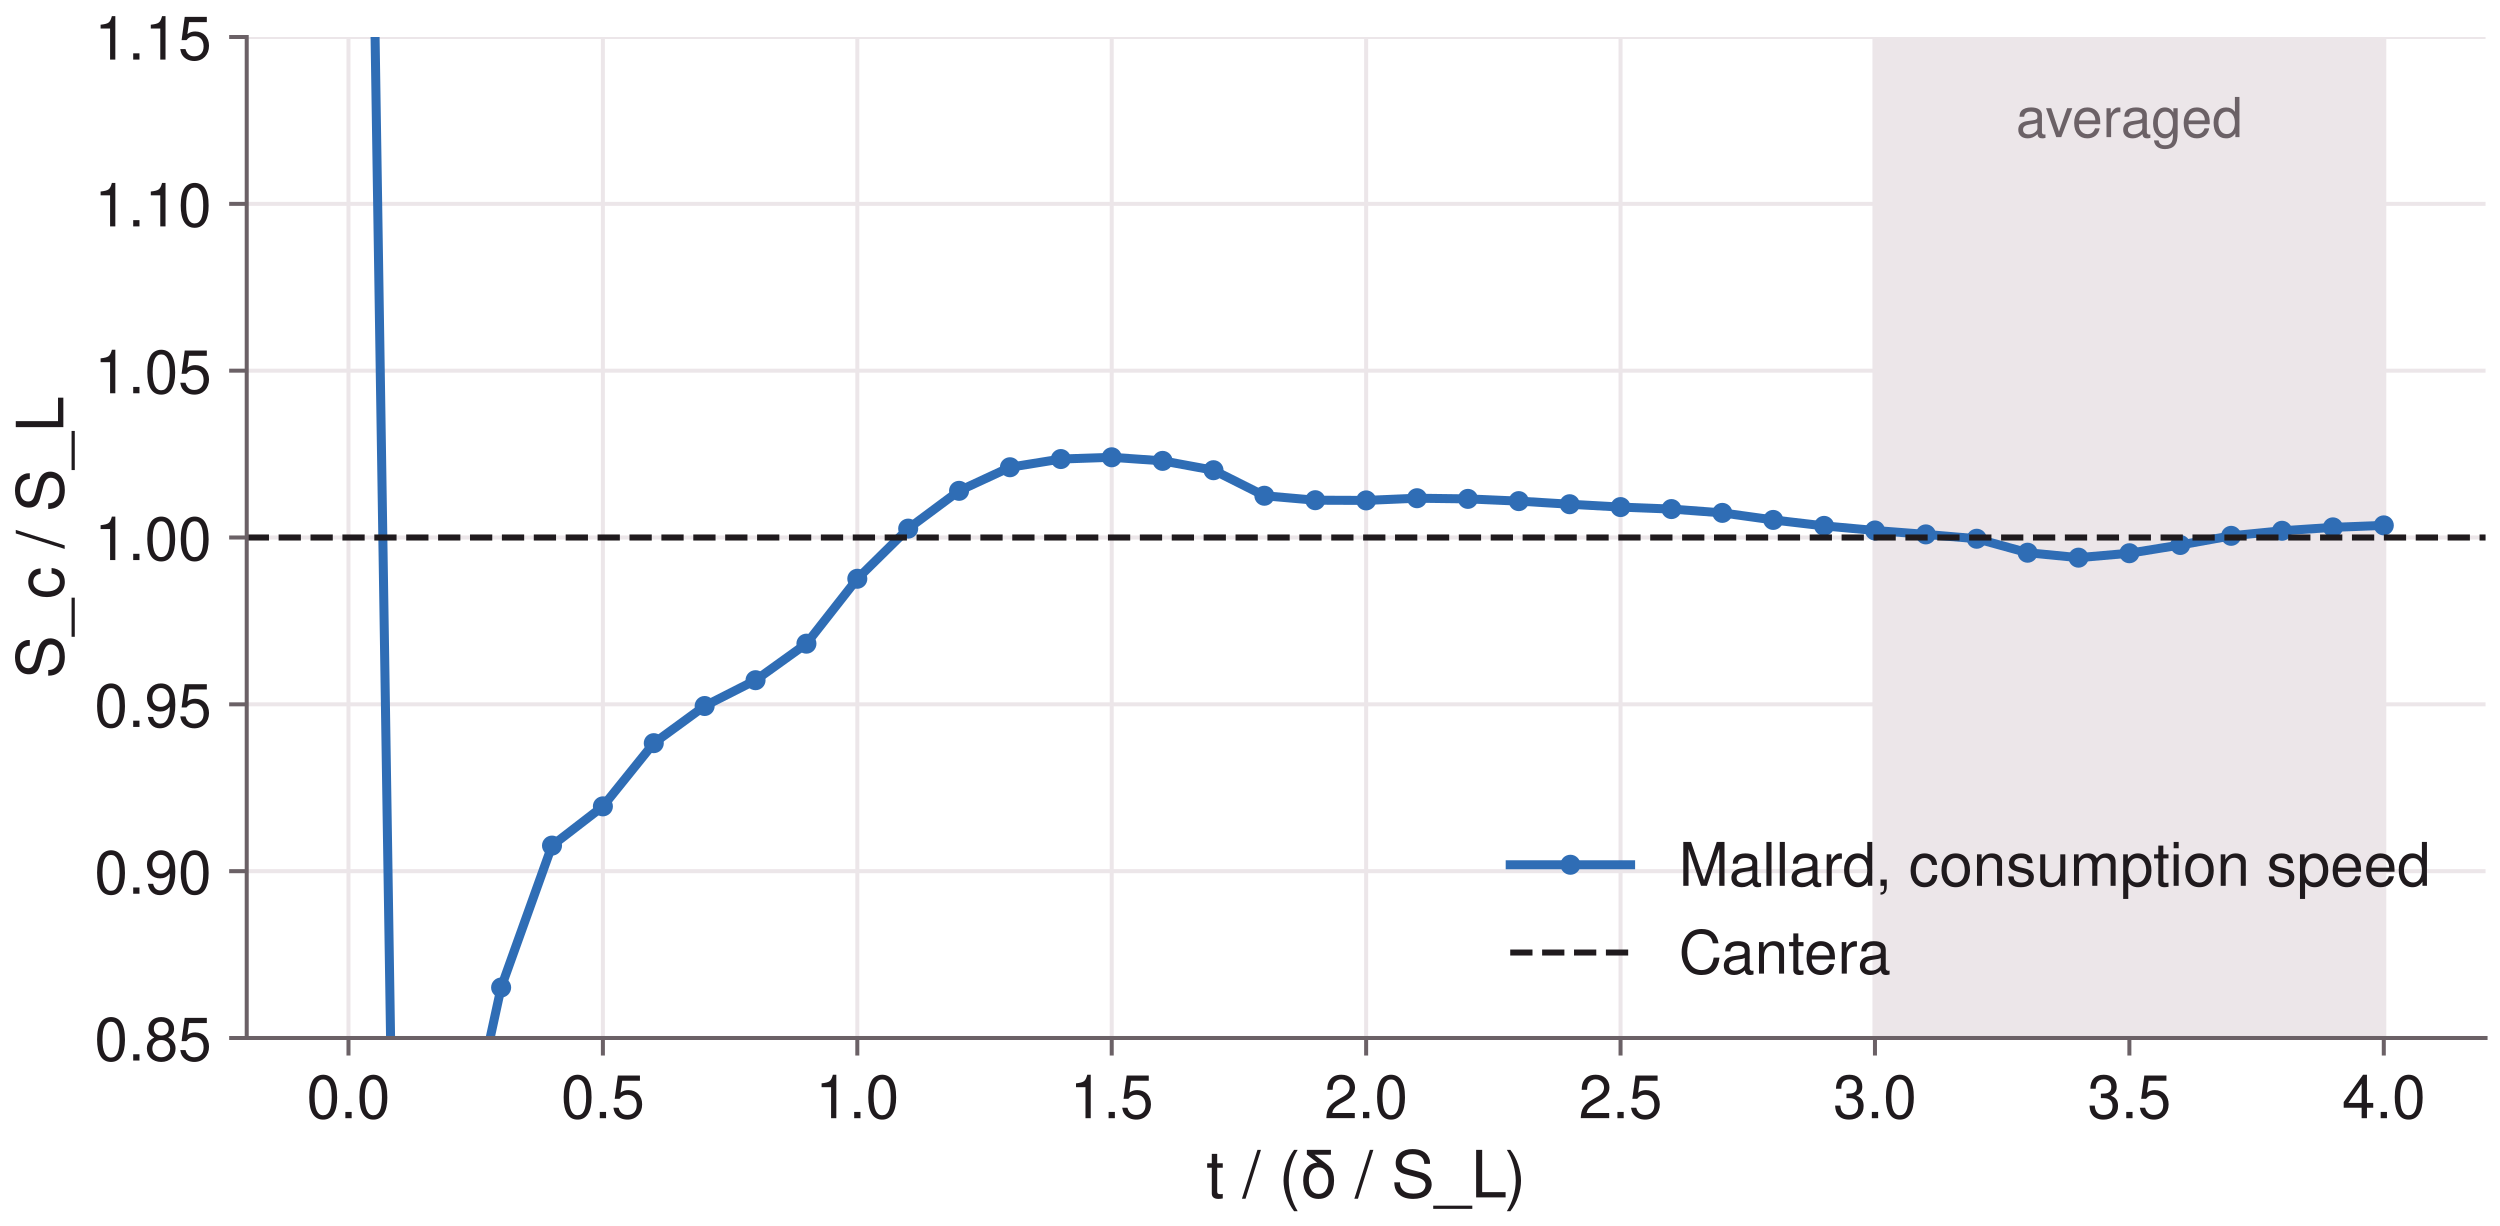
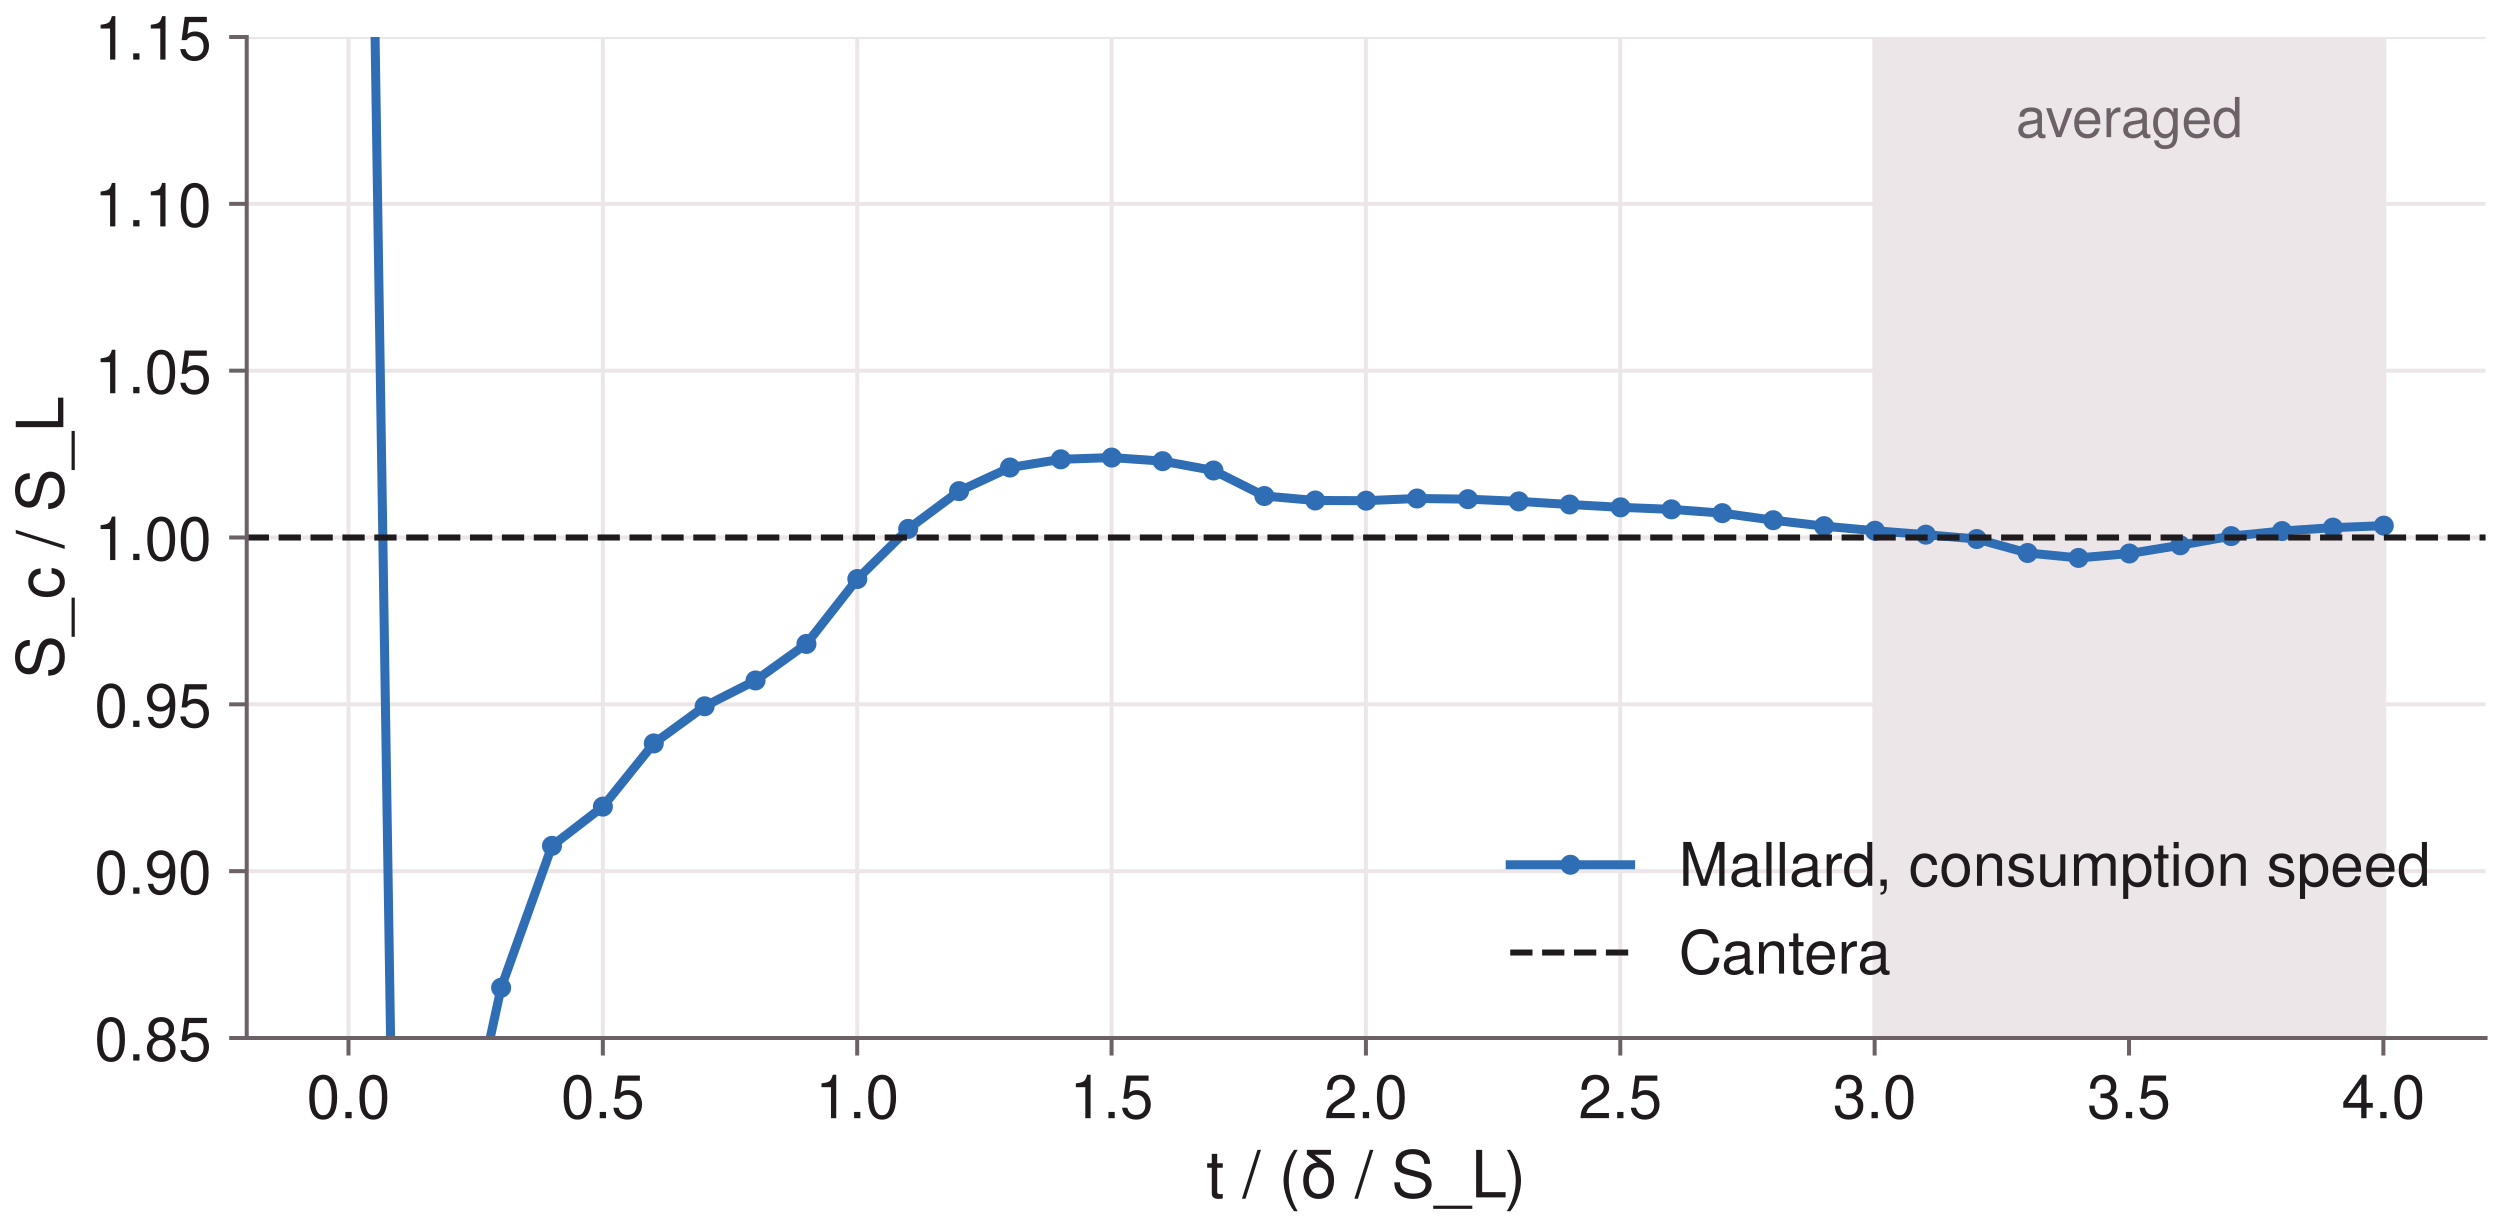
<svg xmlns="http://www.w3.org/2000/svg" xmlns:xlink="http://www.w3.org/1999/xlink" width="498.472pt" height="244.286pt" viewBox="0 0 498.472 244.286" version="1.1">
  <defs>
    <style type="text/css">*{stroke-linejoin: round; stroke-linecap: butt}</style>
  </defs>
  <g id="figure_1">
    <g id="patch_1">
      <path d="M 0 244.286  L 498.472 244.286  L 498.472 0  L 0 0  L 0 244.286  z " style="fill: none" />
    </g>
    <g id="axes_1">
      <g id="patch_2">
        <path d="M 49.192 206.964  L 495.592 206.964  L 495.592 7.38  L 49.192 7.38  L 49.192 206.964  z " style="fill: none" />
      </g>
      <g id="patch_3">
-         <path d="M 373.847 206.964  L 475.301 206.964  L 475.301 7.38  L 373.847 7.38  z " clip-path="url(#p1546ae1819)" style="fill: #ece6e9; stroke: #ece6e9; stroke-linejoin: miter" />
+         <path d="M 373.868 206.964  L 475.301 206.964  L 475.301 7.38  L 373.868 7.38  z " clip-path="url(#p1546ae1819)" style="fill: #ece6e9; stroke: #ece6e9; stroke-linejoin: miter" />
      </g>
      <g id="matplotlib.axis_1">
        <g id="xtick_1">
          <g id="line2d_1">
            <path d="M 69.483 206.964  L 69.483 7.38  " clip-path="url(#p1546ae1819)" style="fill: none; stroke: #ece6e9; stroke-width: 0.8; stroke-linecap: square" />
          </g>
          <g id="line2d_2">
            <defs>
              <path id="m103bd00e00" d="M 0 0  L 0 3.5  " style="stroke: #6b6166; stroke-width: 0.8" />
            </defs>
            <g>
              <use xlink:href="#m103bd00e00" x="69.483" y="206.964" style="fill: #6b6166; stroke: #6b6166; stroke-width: 0.8" />
            </g>
          </g>
          <g id="text_1">
            <text style="font-size: 12px; font-family: 'Helvetica', 'Arial', 'DejaVu Sans'; text-anchor: middle; fill: #1f1a1d" x="69.483" y="222.964" transform="rotate(-0 69.48302 222.964)">0.0</text>
          </g>
        </g>
        <g id="xtick_2">
          <g id="line2d_3">
-             <path d="M 120.21 206.964  L 120.21 7.38  " clip-path="url(#p1546ae1819)" style="fill: none; stroke: #ece6e9; stroke-width: 0.8; stroke-linecap: square" />
+             <path d="M 120.2 206.964  L 120.2 7.38  " clip-path="url(#p1546ae1819)" style="fill: none; stroke: #ece6e9; stroke-width: 0.8; stroke-linecap: square" />
          </g>
          <g id="line2d_4">
            <g>
-               <use xlink:href="#m103bd00e00" x="120.21" y="206.964" style="fill: #6b6166; stroke: #6b6166; stroke-width: 0.8" />
+               <use xlink:href="#m103bd00e00" x="120.2" y="206.964" style="fill: #6b6166; stroke: #6b6166; stroke-width: 0.8" />
            </g>
          </g>
          <g id="text_2">
-             <text style="font-size: 12px; font-family: 'Helvetica', 'Arial', 'DejaVu Sans'; text-anchor: middle; fill: #1f1a1d" x="120.21" y="222.964" transform="rotate(-0 120.2103 222.964)">0.5</text>
+             <text style="font-size: 12px; font-family: 'Helvetica', 'Arial', 'DejaVu Sans'; text-anchor: middle; fill: #1f1a1d" x="120.2" y="222.964" transform="rotate(-0 120.1999 222.964)">0.5</text>
          </g>
        </g>
        <g id="xtick_3">
          <g id="line2d_5">
-             <path d="M 170.938 206.964  L 170.938 7.38  " clip-path="url(#p1546ae1819)" style="fill: none; stroke: #ece6e9; stroke-width: 0.8; stroke-linecap: square" />
+             <path d="M 170.917 206.964  L 170.917 7.38  " clip-path="url(#p1546ae1819)" style="fill: none; stroke: #ece6e9; stroke-width: 0.8; stroke-linecap: square" />
          </g>
          <g id="line2d_6">
            <g>
-               <use xlink:href="#m103bd00e00" x="170.938" y="206.964" style="fill: #6b6166; stroke: #6b6166; stroke-width: 0.8" />
+               <use xlink:href="#m103bd00e00" x="170.917" y="206.964" style="fill: #6b6166; stroke: #6b6166; stroke-width: 0.8" />
            </g>
          </g>
          <g id="text_3">
-             <text style="font-size: 12px; font-family: 'Helvetica', 'Arial', 'DejaVu Sans'; text-anchor: middle; fill: #1f1a1d" x="170.938" y="222.964" transform="rotate(-0 170.9376 222.964)">1.0</text>
+             <text style="font-size: 12px; font-family: 'Helvetica', 'Arial', 'DejaVu Sans'; text-anchor: middle; fill: #1f1a1d" x="170.917" y="222.964" transform="rotate(-0 170.9167 222.964)">1.0</text>
          </g>
        </g>
        <g id="xtick_4">
          <g id="line2d_7">
-             <path d="M 221.665 206.964  L 221.665 7.38  " clip-path="url(#p1546ae1819)" style="fill: none; stroke: #ece6e9; stroke-width: 0.8; stroke-linecap: square" />
+             <path d="M 221.634 206.964  L 221.634 7.38  " clip-path="url(#p1546ae1819)" style="fill: none; stroke: #ece6e9; stroke-width: 0.8; stroke-linecap: square" />
          </g>
          <g id="line2d_8">
            <g>
-               <use xlink:href="#m103bd00e00" x="221.665" y="206.964" style="fill: #6b6166; stroke: #6b6166; stroke-width: 0.8" />
+               <use xlink:href="#m103bd00e00" x="221.634" y="206.964" style="fill: #6b6166; stroke: #6b6166; stroke-width: 0.8" />
            </g>
          </g>
          <g id="text_4">
-             <text style="font-size: 12px; font-family: 'Helvetica', 'Arial', 'DejaVu Sans'; text-anchor: middle; fill: #1f1a1d" x="221.665" y="222.964" transform="rotate(-0 221.6648 222.964)">1.5</text>
+             <text style="font-size: 12px; font-family: 'Helvetica', 'Arial', 'DejaVu Sans'; text-anchor: middle; fill: #1f1a1d" x="221.634" y="222.964" transform="rotate(-0 221.6335 222.964)">1.5</text>
          </g>
        </g>
        <g id="xtick_5">
          <g id="line2d_9">
-             <path d="M 272.392 206.964  L 272.392 7.38  " clip-path="url(#p1546ae1819)" style="fill: none; stroke: #ece6e9; stroke-width: 0.8; stroke-linecap: square" />
+             <path d="M 272.35 206.964  L 272.35 7.38  " clip-path="url(#p1546ae1819)" style="fill: none; stroke: #ece6e9; stroke-width: 0.8; stroke-linecap: square" />
          </g>
          <g id="line2d_10">
            <g>
-               <use xlink:href="#m103bd00e00" x="272.392" y="206.964" style="fill: #6b6166; stroke: #6b6166; stroke-width: 0.8" />
+               <use xlink:href="#m103bd00e00" x="272.35" y="206.964" style="fill: #6b6166; stroke: #6b6166; stroke-width: 0.8" />
            </g>
          </g>
          <g id="text_5">
-             <text style="font-size: 12px; font-family: 'Helvetica', 'Arial', 'DejaVu Sans'; text-anchor: middle; fill: #1f1a1d" x="272.392" y="222.964" transform="rotate(-0 272.3921 222.964)">2.0</text>
+             <text style="font-size: 12px; font-family: 'Helvetica', 'Arial', 'DejaVu Sans'; text-anchor: middle; fill: #1f1a1d" x="272.35" y="222.964" transform="rotate(-0 272.3504 222.964)">2.0</text>
          </g>
        </g>
        <g id="xtick_6">
          <g id="line2d_11">
-             <path d="M 323.119 206.964  L 323.119 7.38  " clip-path="url(#p1546ae1819)" style="fill: none; stroke: #ece6e9; stroke-width: 0.8; stroke-linecap: square" />
+             <path d="M 323.067 206.964  L 323.067 7.38  " clip-path="url(#p1546ae1819)" style="fill: none; stroke: #ece6e9; stroke-width: 0.8; stroke-linecap: square" />
          </g>
          <g id="line2d_12">
            <g>
-               <use xlink:href="#m103bd00e00" x="323.119" y="206.964" style="fill: #6b6166; stroke: #6b6166; stroke-width: 0.8" />
+               <use xlink:href="#m103bd00e00" x="323.067" y="206.964" style="fill: #6b6166; stroke: #6b6166; stroke-width: 0.8" />
            </g>
          </g>
          <g id="text_6">
-             <text style="font-size: 12px; font-family: 'Helvetica', 'Arial', 'DejaVu Sans'; text-anchor: middle; fill: #1f1a1d" x="323.119" y="222.964" transform="rotate(-0 323.1194 222.964)">2.5</text>
+             <text style="font-size: 12px; font-family: 'Helvetica', 'Arial', 'DejaVu Sans'; text-anchor: middle; fill: #1f1a1d" x="323.067" y="222.964" transform="rotate(-0 323.0672 222.964)">2.5</text>
          </g>
        </g>
        <g id="xtick_7">
          <g id="line2d_13">
-             <path d="M 373.847 206.964  L 373.847 7.38  " clip-path="url(#p1546ae1819)" style="fill: none; stroke: #ece6e9; stroke-width: 0.8; stroke-linecap: square" />
+             <path d="M 373.784 206.964  L 373.784 7.38  " clip-path="url(#p1546ae1819)" style="fill: none; stroke: #ece6e9; stroke-width: 0.8; stroke-linecap: square" />
          </g>
          <g id="line2d_14">
            <g>
-               <use xlink:href="#m103bd00e00" x="373.847" y="206.964" style="fill: #6b6166; stroke: #6b6166; stroke-width: 0.8" />
+               <use xlink:href="#m103bd00e00" x="373.784" y="206.964" style="fill: #6b6166; stroke: #6b6166; stroke-width: 0.8" />
            </g>
          </g>
          <g id="text_7">
-             <text style="font-size: 12px; font-family: 'Helvetica', 'Arial', 'DejaVu Sans'; text-anchor: middle; fill: #1f1a1d" x="373.847" y="222.964" transform="rotate(-0 373.8466 222.964)">3.0</text>
+             <text style="font-size: 12px; font-family: 'Helvetica', 'Arial', 'DejaVu Sans'; text-anchor: middle; fill: #1f1a1d" x="373.784" y="222.964" transform="rotate(-0 373.784 222.964)">3.0</text>
          </g>
        </g>
        <g id="xtick_8">
          <g id="line2d_15">
-             <path d="M 424.574 206.964  L 424.574 7.38  " clip-path="url(#p1546ae1819)" style="fill: none; stroke: #ece6e9; stroke-width: 0.8; stroke-linecap: square" />
+             <path d="M 424.501 206.964  L 424.501 7.38  " clip-path="url(#p1546ae1819)" style="fill: none; stroke: #ece6e9; stroke-width: 0.8; stroke-linecap: square" />
          </g>
          <g id="line2d_16">
            <g>
-               <use xlink:href="#m103bd00e00" x="424.574" y="206.964" style="fill: #6b6166; stroke: #6b6166; stroke-width: 0.8" />
+               <use xlink:href="#m103bd00e00" x="424.501" y="206.964" style="fill: #6b6166; stroke: #6b6166; stroke-width: 0.8" />
            </g>
          </g>
          <g id="text_8">
-             <text style="font-size: 12px; font-family: 'Helvetica', 'Arial', 'DejaVu Sans'; text-anchor: middle; fill: #1f1a1d" x="424.574" y="222.964" transform="rotate(-0 424.5739 222.964)">3.5</text>
+             <text style="font-size: 12px; font-family: 'Helvetica', 'Arial', 'DejaVu Sans'; text-anchor: middle; fill: #1f1a1d" x="424.501" y="222.964" transform="rotate(-0 424.5009 222.964)">3.5</text>
          </g>
        </g>
        <g id="xtick_9">
          <g id="line2d_17">
-             <path d="M 475.301 206.964  L 475.301 7.38  " clip-path="url(#p1546ae1819)" style="fill: none; stroke: #ece6e9; stroke-width: 0.8; stroke-linecap: square" />
+             <path d="M 475.218 206.964  L 475.218 7.38  " clip-path="url(#p1546ae1819)" style="fill: none; stroke: #ece6e9; stroke-width: 0.8; stroke-linecap: square" />
          </g>
          <g id="line2d_18">
            <g>
-               <use xlink:href="#m103bd00e00" x="475.301" y="206.964" style="fill: #6b6166; stroke: #6b6166; stroke-width: 0.8" />
+               <use xlink:href="#m103bd00e00" x="475.218" y="206.964" style="fill: #6b6166; stroke: #6b6166; stroke-width: 0.8" />
            </g>
          </g>
          <g id="text_9">
-             <text style="font-size: 12px; font-family: 'Helvetica', 'Arial', 'DejaVu Sans'; text-anchor: middle; fill: #1f1a1d" x="475.301" y="222.964" transform="rotate(-0 475.3012 222.964)">4.0</text>
+             <text style="font-size: 12px; font-family: 'Helvetica', 'Arial', 'DejaVu Sans'; text-anchor: middle; fill: #1f1a1d" x="475.218" y="222.964" transform="rotate(-0 475.2177 222.964)">4.0</text>
          </g>
        </g>
        <g id="text_10">
          <text style="font-size: 13px; font-family: 'Helvetica', 'Arial', 'DejaVu Sans'; text-anchor: middle; fill: #1f1a1d" x="272.392" y="238.753" transform="rotate(-0 272.3921 238.7531)">t / (δ / S_L)</text>
        </g>
      </g>
      <g id="matplotlib.axis_2">
        <g id="ytick_1">
          <g id="line2d_19">
            <path d="M 49.192 206.964  L 495.592 206.964  " clip-path="url(#p1546ae1819)" style="fill: none; stroke: #ece6e9; stroke-width: 0.8; stroke-linecap: square" />
          </g>
          <g id="line2d_20">
            <defs>
              <path id="m89a3976786" d="M 0 0  L -3.5 0  " style="stroke: #6b6166; stroke-width: 0.8" />
            </defs>
            <g>
              <use xlink:href="#m89a3976786" x="49.192" y="206.964" style="fill: #6b6166; stroke: #6b6166; stroke-width: 0.8" />
            </g>
          </g>
          <g id="text_11">
            <text style="font-size: 12px; font-family: 'Helvetica', 'Arial', 'DejaVu Sans'; text-anchor: end; fill: #1f1a1d" x="42.192" y="211.464" transform="rotate(-0 42.19211 211.464)">0.85</text>
          </g>
        </g>
        <g id="ytick_2">
          <g id="line2d_21">
            <path d="M 49.192 173.7  L 495.592 173.7  " clip-path="url(#p1546ae1819)" style="fill: none; stroke: #ece6e9; stroke-width: 0.8; stroke-linecap: square" />
          </g>
          <g id="line2d_22">
            <g>
              <use xlink:href="#m89a3976786" x="49.192" y="173.7" style="fill: #6b6166; stroke: #6b6166; stroke-width: 0.8" />
            </g>
          </g>
          <g id="text_12">
            <text style="font-size: 12px; font-family: 'Helvetica', 'Arial', 'DejaVu Sans'; text-anchor: end; fill: #1f1a1d" x="42.192" y="178.2" transform="rotate(-0 42.19211 178.2)">0.90</text>
          </g>
        </g>
        <g id="ytick_3">
          <g id="line2d_23">
            <path d="M 49.192 140.436  L 495.592 140.436  " clip-path="url(#p1546ae1819)" style="fill: none; stroke: #ece6e9; stroke-width: 0.8; stroke-linecap: square" />
          </g>
          <g id="line2d_24">
            <g>
              <use xlink:href="#m89a3976786" x="49.192" y="140.436" style="fill: #6b6166; stroke: #6b6166; stroke-width: 0.8" />
            </g>
          </g>
          <g id="text_13">
            <text style="font-size: 12px; font-family: 'Helvetica', 'Arial', 'DejaVu Sans'; text-anchor: end; fill: #1f1a1d" x="42.192" y="144.936" transform="rotate(-0 42.19211 144.936)">0.95</text>
          </g>
        </g>
        <g id="ytick_4">
          <g id="line2d_25">
            <path d="M 49.192 107.172  L 495.592 107.172  " clip-path="url(#p1546ae1819)" style="fill: none; stroke: #ece6e9; stroke-width: 0.8; stroke-linecap: square" />
          </g>
          <g id="line2d_26">
            <g>
              <use xlink:href="#m89a3976786" x="49.192" y="107.172" style="fill: #6b6166; stroke: #6b6166; stroke-width: 0.8" />
            </g>
          </g>
          <g id="text_14">
            <text style="font-size: 12px; font-family: 'Helvetica', 'Arial', 'DejaVu Sans'; text-anchor: end; fill: #1f1a1d" x="42.192" y="111.672" transform="rotate(-0 42.19211 111.672)">1.00</text>
          </g>
        </g>
        <g id="ytick_5">
          <g id="line2d_27">
            <path d="M 49.192 73.908  L 495.592 73.908  " clip-path="url(#p1546ae1819)" style="fill: none; stroke: #ece6e9; stroke-width: 0.8; stroke-linecap: square" />
          </g>
          <g id="line2d_28">
            <g>
              <use xlink:href="#m89a3976786" x="49.192" y="73.908" style="fill: #6b6166; stroke: #6b6166; stroke-width: 0.8" />
            </g>
          </g>
          <g id="text_15">
            <text style="font-size: 12px; font-family: 'Helvetica', 'Arial', 'DejaVu Sans'; text-anchor: end; fill: #1f1a1d" x="42.192" y="78.408" transform="rotate(-0 42.19211 78.408)">1.05</text>
          </g>
        </g>
        <g id="ytick_6">
          <g id="line2d_29">
            <path d="M 49.192 40.644  L 495.592 40.644  " clip-path="url(#p1546ae1819)" style="fill: none; stroke: #ece6e9; stroke-width: 0.8; stroke-linecap: square" />
          </g>
          <g id="line2d_30">
            <g>
              <use xlink:href="#m89a3976786" x="49.192" y="40.644" style="fill: #6b6166; stroke: #6b6166; stroke-width: 0.8" />
            </g>
          </g>
          <g id="text_16">
            <text style="font-size: 12px; font-family: 'Helvetica', 'Arial', 'DejaVu Sans'; text-anchor: end; fill: #1f1a1d" x="42.192" y="45.144" transform="rotate(-0 42.19211 45.144)">1.10</text>
          </g>
        </g>
        <g id="ytick_7">
          <g id="line2d_31">
            <path d="M 49.192 7.38  L 495.592 7.38  " clip-path="url(#p1546ae1819)" style="fill: none; stroke: #ece6e9; stroke-width: 0.8; stroke-linecap: square" />
          </g>
          <g id="line2d_32">
            <g>
              <use xlink:href="#m89a3976786" x="49.192" y="7.38" style="fill: #6b6166; stroke: #6b6166; stroke-width: 0.8" />
            </g>
          </g>
          <g id="text_17">
            <text style="font-size: 12px; font-family: 'Helvetica', 'Arial', 'DejaVu Sans'; text-anchor: end; fill: #1f1a1d" x="42.192" y="11.88" transform="rotate(-0 42.19211 11.88)">1.15</text>
          </g>
        </g>
        <g id="text_18">
          <text style="font-size: 13px; font-family: 'Helvetica', 'Arial', 'DejaVu Sans'; text-anchor: middle; fill: #1f1a1d" x="12.63" y="107.172" transform="rotate(-90 12.63 107.172)">S_c / S_L</text>
        </g>
      </g>
      <g id="line2d_33">
-         <path d="M 74.657 -1  L 78.469 245.286  M 89.535 245.286  L 89.774 243.481  L 99.919 196.901  L 110.065 168.602  L 120.21 160.779  L 130.356 148.179  L 140.501 140.77  L 150.647 135.623  L 160.792 128.34  L 170.938 115.399  L 181.083 105.401  L 191.228 97.868  L 201.374 93.164  L 211.519 91.528  L 221.665 91.178  L 231.81 91.895  L 241.956 93.755  L 252.101 98.847  L 262.247 99.735  L 272.392 99.776  L 282.538 99.339  L 292.683 99.472  L 302.829 99.917  L 312.974 100.537  L 323.119 101.106  L 333.265 101.503  L 343.41 102.264  L 353.556 103.667  L 363.701 104.855  L 373.847 105.772  L 383.992 106.552  L 394.138 107.42  L 404.283 110.205  L 414.429 111.191  L 424.574 110.307  L 434.719 108.664  L 444.865 106.84  L 455.01 105.832  L 465.156 105.152  L 475.301 104.756  " clip-path="url(#p1546ae1819)" style="fill: none; stroke: #2f6db5; stroke-width: 1.8; stroke-linecap: square" />
+         <path d="M 74.656 -1  L 78.468 245.286  M 89.541 245.286  L 89.774 243.524  L 99.919 196.947  L 110.065 168.651  L 120.21 160.829  L 130.356 148.23  L 140.501 140.822  L 150.647 135.674  L 160.792 128.392  L 170.938 115.452  L 181.083 105.455  L 191.228 97.923  L 201.374 93.219  L 211.519 91.583  L 221.665 91.234  L 231.81 91.95  L 241.956 93.81  L 252.101 98.902  L 262.247 99.79  L 272.392 99.83  L 282.538 99.394  L 292.683 99.527  L 302.829 99.971  L 312.974 100.591  L 323.119 101.16  L 333.265 101.558  L 343.41 102.318  L 353.556 103.721  L 363.701 104.909  L 373.847 105.826  L 383.992 106.606  L 394.138 107.474  L 404.283 110.259  L 414.429 111.244  L 424.574 110.36  L 434.719 108.717  L 444.865 106.894  L 455.01 105.886  L 465.156 105.206  L 475.301 104.81  " clip-path="url(#p1546ae1819)" style="fill: none; stroke: #2f6db5; stroke-width: 1.8; stroke-linecap: square" />
        <defs>
          <path id="m4f3d757147" d="M 0 1.5  C 0.398 1.5 0.779 1.342 1.061 1.061  C 1.342 0.779 1.5 0.398 1.5 0  C 1.5 -0.398 1.342 -0.779 1.061 -1.061  C 0.779 -1.342 0.398 -1.5 0 -1.5  C -0.398 -1.5 -0.779 -1.342 -1.061 -1.061  C -1.342 -0.779 -1.5 -0.398 -1.5 0  C -1.5 0.398 -1.342 0.779 -1.061 1.061  C -0.779 1.342 -0.398 1.5 0 1.5  z " style="stroke: #2f6db5" />
        </defs>
        <g clip-path="url(#p1546ae1819)">
-           <use xlink:href="#m4f3d757147" x="74.657" y="-1" style="fill: #2f6db5; stroke: #2f6db5" />
-           <use xlink:href="#m4f3d757147" x="79.628" y="320.208" style="fill: #2f6db5; stroke: #2f6db5" />
-           <use xlink:href="#m4f3d757147" x="89.774" y="243.481" style="fill: #2f6db5; stroke: #2f6db5" />
-           <use xlink:href="#m4f3d757147" x="99.919" y="196.901" style="fill: #2f6db5; stroke: #2f6db5" />
-           <use xlink:href="#m4f3d757147" x="110.065" y="168.602" style="fill: #2f6db5; stroke: #2f6db5" />
-           <use xlink:href="#m4f3d757147" x="120.21" y="160.779" style="fill: #2f6db5; stroke: #2f6db5" />
-           <use xlink:href="#m4f3d757147" x="130.356" y="148.179" style="fill: #2f6db5; stroke: #2f6db5" />
-           <use xlink:href="#m4f3d757147" x="140.501" y="140.77" style="fill: #2f6db5; stroke: #2f6db5" />
-           <use xlink:href="#m4f3d757147" x="150.647" y="135.623" style="fill: #2f6db5; stroke: #2f6db5" />
-           <use xlink:href="#m4f3d757147" x="160.792" y="128.34" style="fill: #2f6db5; stroke: #2f6db5" />
-           <use xlink:href="#m4f3d757147" x="170.938" y="115.399" style="fill: #2f6db5; stroke: #2f6db5" />
-           <use xlink:href="#m4f3d757147" x="181.083" y="105.401" style="fill: #2f6db5; stroke: #2f6db5" />
-           <use xlink:href="#m4f3d757147" x="191.228" y="97.868" style="fill: #2f6db5; stroke: #2f6db5" />
-           <use xlink:href="#m4f3d757147" x="201.374" y="93.164" style="fill: #2f6db5; stroke: #2f6db5" />
-           <use xlink:href="#m4f3d757147" x="211.519" y="91.528" style="fill: #2f6db5; stroke: #2f6db5" />
-           <use xlink:href="#m4f3d757147" x="221.665" y="91.178" style="fill: #2f6db5; stroke: #2f6db5" />
-           <use xlink:href="#m4f3d757147" x="231.81" y="91.895" style="fill: #2f6db5; stroke: #2f6db5" />
-           <use xlink:href="#m4f3d757147" x="241.956" y="93.755" style="fill: #2f6db5; stroke: #2f6db5" />
-           <use xlink:href="#m4f3d757147" x="252.101" y="98.847" style="fill: #2f6db5; stroke: #2f6db5" />
-           <use xlink:href="#m4f3d757147" x="262.247" y="99.735" style="fill: #2f6db5; stroke: #2f6db5" />
-           <use xlink:href="#m4f3d757147" x="272.392" y="99.776" style="fill: #2f6db5; stroke: #2f6db5" />
-           <use xlink:href="#m4f3d757147" x="282.538" y="99.339" style="fill: #2f6db5; stroke: #2f6db5" />
-           <use xlink:href="#m4f3d757147" x="292.683" y="99.472" style="fill: #2f6db5; stroke: #2f6db5" />
-           <use xlink:href="#m4f3d757147" x="302.829" y="99.917" style="fill: #2f6db5; stroke: #2f6db5" />
-           <use xlink:href="#m4f3d757147" x="312.974" y="100.537" style="fill: #2f6db5; stroke: #2f6db5" />
-           <use xlink:href="#m4f3d757147" x="323.119" y="101.106" style="fill: #2f6db5; stroke: #2f6db5" />
-           <use xlink:href="#m4f3d757147" x="333.265" y="101.503" style="fill: #2f6db5; stroke: #2f6db5" />
-           <use xlink:href="#m4f3d757147" x="343.41" y="102.264" style="fill: #2f6db5; stroke: #2f6db5" />
-           <use xlink:href="#m4f3d757147" x="353.556" y="103.667" style="fill: #2f6db5; stroke: #2f6db5" />
-           <use xlink:href="#m4f3d757147" x="363.701" y="104.855" style="fill: #2f6db5; stroke: #2f6db5" />
-           <use xlink:href="#m4f3d757147" x="373.847" y="105.772" style="fill: #2f6db5; stroke: #2f6db5" />
-           <use xlink:href="#m4f3d757147" x="383.992" y="106.552" style="fill: #2f6db5; stroke: #2f6db5" />
-           <use xlink:href="#m4f3d757147" x="394.138" y="107.42" style="fill: #2f6db5; stroke: #2f6db5" />
-           <use xlink:href="#m4f3d757147" x="404.283" y="110.205" style="fill: #2f6db5; stroke: #2f6db5" />
-           <use xlink:href="#m4f3d757147" x="414.429" y="111.191" style="fill: #2f6db5; stroke: #2f6db5" />
-           <use xlink:href="#m4f3d757147" x="424.574" y="110.307" style="fill: #2f6db5; stroke: #2f6db5" />
-           <use xlink:href="#m4f3d757147" x="434.719" y="108.664" style="fill: #2f6db5; stroke: #2f6db5" />
-           <use xlink:href="#m4f3d757147" x="444.865" y="106.84" style="fill: #2f6db5; stroke: #2f6db5" />
-           <use xlink:href="#m4f3d757147" x="455.01" y="105.832" style="fill: #2f6db5; stroke: #2f6db5" />
-           <use xlink:href="#m4f3d757147" x="465.156" y="105.152" style="fill: #2f6db5; stroke: #2f6db5" />
-           <use xlink:href="#m4f3d757147" x="475.301" y="104.756" style="fill: #2f6db5; stroke: #2f6db5" />
+           <use xlink:href="#m4f3d757147" x="74.656" y="-1" style="fill: #2f6db5; stroke: #2f6db5" />
+           <use xlink:href="#m4f3d757147" x="79.628" y="320.245" style="fill: #2f6db5; stroke: #2f6db5" />
+           <use xlink:href="#m4f3d757147" x="89.774" y="243.524" style="fill: #2f6db5; stroke: #2f6db5" />
+           <use xlink:href="#m4f3d757147" x="99.919" y="196.947" style="fill: #2f6db5; stroke: #2f6db5" />
+           <use xlink:href="#m4f3d757147" x="110.065" y="168.651" style="fill: #2f6db5; stroke: #2f6db5" />
+           <use xlink:href="#m4f3d757147" x="120.21" y="160.829" style="fill: #2f6db5; stroke: #2f6db5" />
+           <use xlink:href="#m4f3d757147" x="130.356" y="148.23" style="fill: #2f6db5; stroke: #2f6db5" />
+           <use xlink:href="#m4f3d757147" x="140.501" y="140.822" style="fill: #2f6db5; stroke: #2f6db5" />
+           <use xlink:href="#m4f3d757147" x="150.647" y="135.674" style="fill: #2f6db5; stroke: #2f6db5" />
+           <use xlink:href="#m4f3d757147" x="160.792" y="128.392" style="fill: #2f6db5; stroke: #2f6db5" />
+           <use xlink:href="#m4f3d757147" x="170.938" y="115.452" style="fill: #2f6db5; stroke: #2f6db5" />
+           <use xlink:href="#m4f3d757147" x="181.083" y="105.455" style="fill: #2f6db5; stroke: #2f6db5" />
+           <use xlink:href="#m4f3d757147" x="191.228" y="97.923" style="fill: #2f6db5; stroke: #2f6db5" />
+           <use xlink:href="#m4f3d757147" x="201.374" y="93.219" style="fill: #2f6db5; stroke: #2f6db5" />
+           <use xlink:href="#m4f3d757147" x="211.519" y="91.583" style="fill: #2f6db5; stroke: #2f6db5" />
+           <use xlink:href="#m4f3d757147" x="221.665" y="91.234" style="fill: #2f6db5; stroke: #2f6db5" />
+           <use xlink:href="#m4f3d757147" x="231.81" y="91.95" style="fill: #2f6db5; stroke: #2f6db5" />
+           <use xlink:href="#m4f3d757147" x="241.956" y="93.81" style="fill: #2f6db5; stroke: #2f6db5" />
+           <use xlink:href="#m4f3d757147" x="252.101" y="98.902" style="fill: #2f6db5; stroke: #2f6db5" />
+           <use xlink:href="#m4f3d757147" x="262.247" y="99.79" style="fill: #2f6db5; stroke: #2f6db5" />
+           <use xlink:href="#m4f3d757147" x="272.392" y="99.83" style="fill: #2f6db5; stroke: #2f6db5" />
+           <use xlink:href="#m4f3d757147" x="282.538" y="99.394" style="fill: #2f6db5; stroke: #2f6db5" />
+           <use xlink:href="#m4f3d757147" x="292.683" y="99.527" style="fill: #2f6db5; stroke: #2f6db5" />
+           <use xlink:href="#m4f3d757147" x="302.829" y="99.971" style="fill: #2f6db5; stroke: #2f6db5" />
+           <use xlink:href="#m4f3d757147" x="312.974" y="100.591" style="fill: #2f6db5; stroke: #2f6db5" />
+           <use xlink:href="#m4f3d757147" x="323.119" y="101.16" style="fill: #2f6db5; stroke: #2f6db5" />
+           <use xlink:href="#m4f3d757147" x="333.265" y="101.558" style="fill: #2f6db5; stroke: #2f6db5" />
+           <use xlink:href="#m4f3d757147" x="343.41" y="102.318" style="fill: #2f6db5; stroke: #2f6db5" />
+           <use xlink:href="#m4f3d757147" x="353.556" y="103.721" style="fill: #2f6db5; stroke: #2f6db5" />
+           <use xlink:href="#m4f3d757147" x="363.701" y="104.909" style="fill: #2f6db5; stroke: #2f6db5" />
+           <use xlink:href="#m4f3d757147" x="373.847" y="105.826" style="fill: #2f6db5; stroke: #2f6db5" />
+           <use xlink:href="#m4f3d757147" x="383.992" y="106.606" style="fill: #2f6db5; stroke: #2f6db5" />
+           <use xlink:href="#m4f3d757147" x="394.138" y="107.474" style="fill: #2f6db5; stroke: #2f6db5" />
+           <use xlink:href="#m4f3d757147" x="404.283" y="110.259" style="fill: #2f6db5; stroke: #2f6db5" />
+           <use xlink:href="#m4f3d757147" x="414.429" y="111.244" style="fill: #2f6db5; stroke: #2f6db5" />
+           <use xlink:href="#m4f3d757147" x="424.574" y="110.36" style="fill: #2f6db5; stroke: #2f6db5" />
+           <use xlink:href="#m4f3d757147" x="434.719" y="108.717" style="fill: #2f6db5; stroke: #2f6db5" />
+           <use xlink:href="#m4f3d757147" x="444.865" y="106.894" style="fill: #2f6db5; stroke: #2f6db5" />
+           <use xlink:href="#m4f3d757147" x="455.01" y="105.886" style="fill: #2f6db5; stroke: #2f6db5" />
+           <use xlink:href="#m4f3d757147" x="465.156" y="105.206" style="fill: #2f6db5; stroke: #2f6db5" />
+           <use xlink:href="#m4f3d757147" x="475.301" y="104.81" style="fill: #2f6db5; stroke: #2f6db5" />
        </g>
      </g>
      <g id="line2d_34">
        <path d="M 49.192 107.172  L 495.592 107.172  " clip-path="url(#p1546ae1819)" style="fill: none; stroke-dasharray: 4.44,1.92; stroke-dashoffset: 0; stroke: #1f1a1d; stroke-width: 1.2" />
      </g>
      <g id="patch_4">
        <path d="M 49.192 206.964  L 49.192 7.38  " style="fill: none; stroke: #6b6166; stroke-width: 0.8; stroke-linejoin: miter; stroke-linecap: square" />
      </g>
      <g id="patch_5">
        <path d="M 49.192 206.964  L 495.592 206.964  " style="fill: none; stroke: #6b6166; stroke-width: 0.8; stroke-linejoin: miter; stroke-linecap: square" />
      </g>
      <g id="text_19">
-         <text style="font-size: 11px; font-family: 'Helvetica', 'Arial', 'DejaVu Sans'; text-anchor: middle; fill: #6b6166" x="424.574" y="27.338" transform="rotate(-0 424.5739 27.3384)">averaged</text>
+         <text style="font-size: 11px; font-family: 'Helvetica', 'Arial', 'DejaVu Sans'; text-anchor: middle; fill: #6b6166" x="424.584" y="27.338" transform="rotate(-0 424.5844 27.3384)">averaged</text>
      </g>
      <g id="legend_1">
        <g id="line2d_35">
          <path d="M 301.121 172.424  L 313.121 172.424  L 325.121 172.424  " style="fill: none; stroke: #2f6db5; stroke-width: 1.8; stroke-linecap: square" />
          <g>
            <use xlink:href="#m4f3d757147" x="313.121" y="172.424" style="fill: #2f6db5; stroke: #2f6db5" />
          </g>
        </g>
        <g id="text_20">
          <text style="font-size: 12px; font-family: 'Helvetica', 'Arial', 'DejaVu Sans'; text-anchor: start; fill: #1f1a1d" x="334.721" y="176.624" transform="rotate(-0 334.7209 176.6237)">Mallard, consumption speed</text>
        </g>
        <g id="line2d_36">
          <path d="M 301.121 189.925  L 313.121 189.925  L 325.121 189.925  " style="fill: none; stroke-dasharray: 4.44,1.92; stroke-dashoffset: 0; stroke: #1f1a1d; stroke-width: 1.2" />
        </g>
        <g id="text_21">
          <text style="font-size: 12px; font-family: 'Helvetica', 'Arial', 'DejaVu Sans'; text-anchor: start; fill: #1f1a1d" x="334.721" y="194.125" transform="rotate(-0 334.7209 194.1249)">Cantera</text>
        </g>
      </g>
    </g>
  </g>
  <defs>
    <clipPath id="p1546ae1819">
      <rect x="49.192" y="7.38" width="446.4" height="199.584" />
    </clipPath>
  </defs>
</svg>
